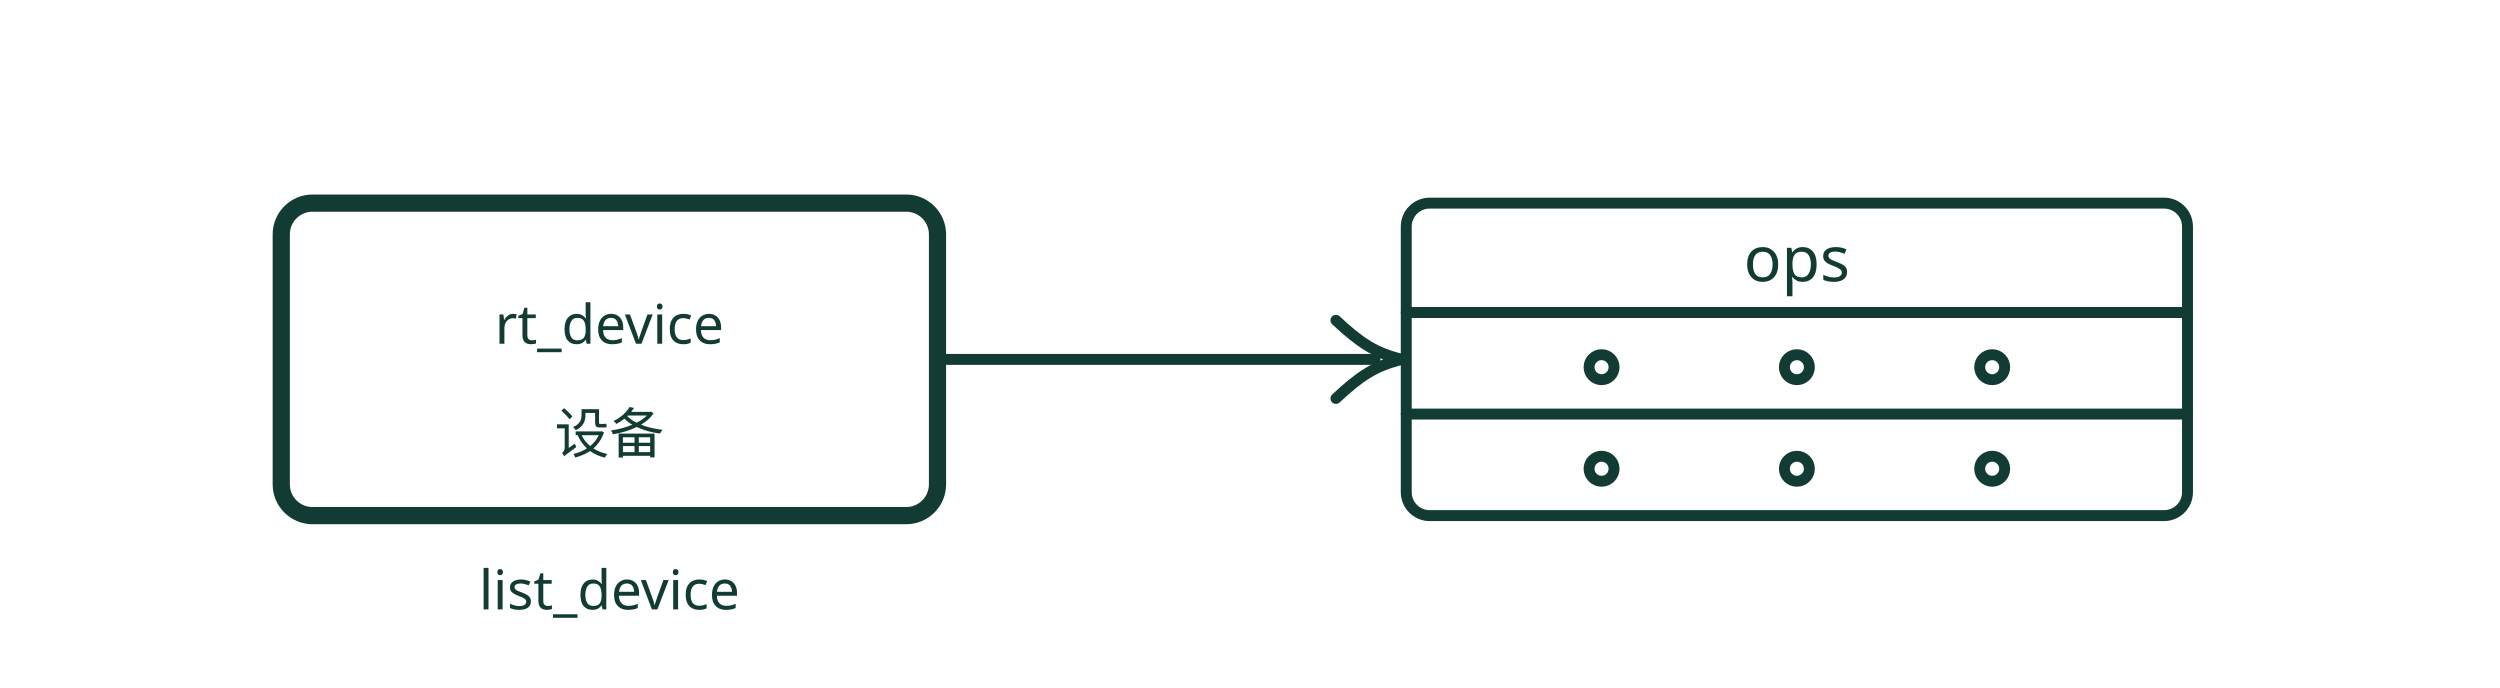
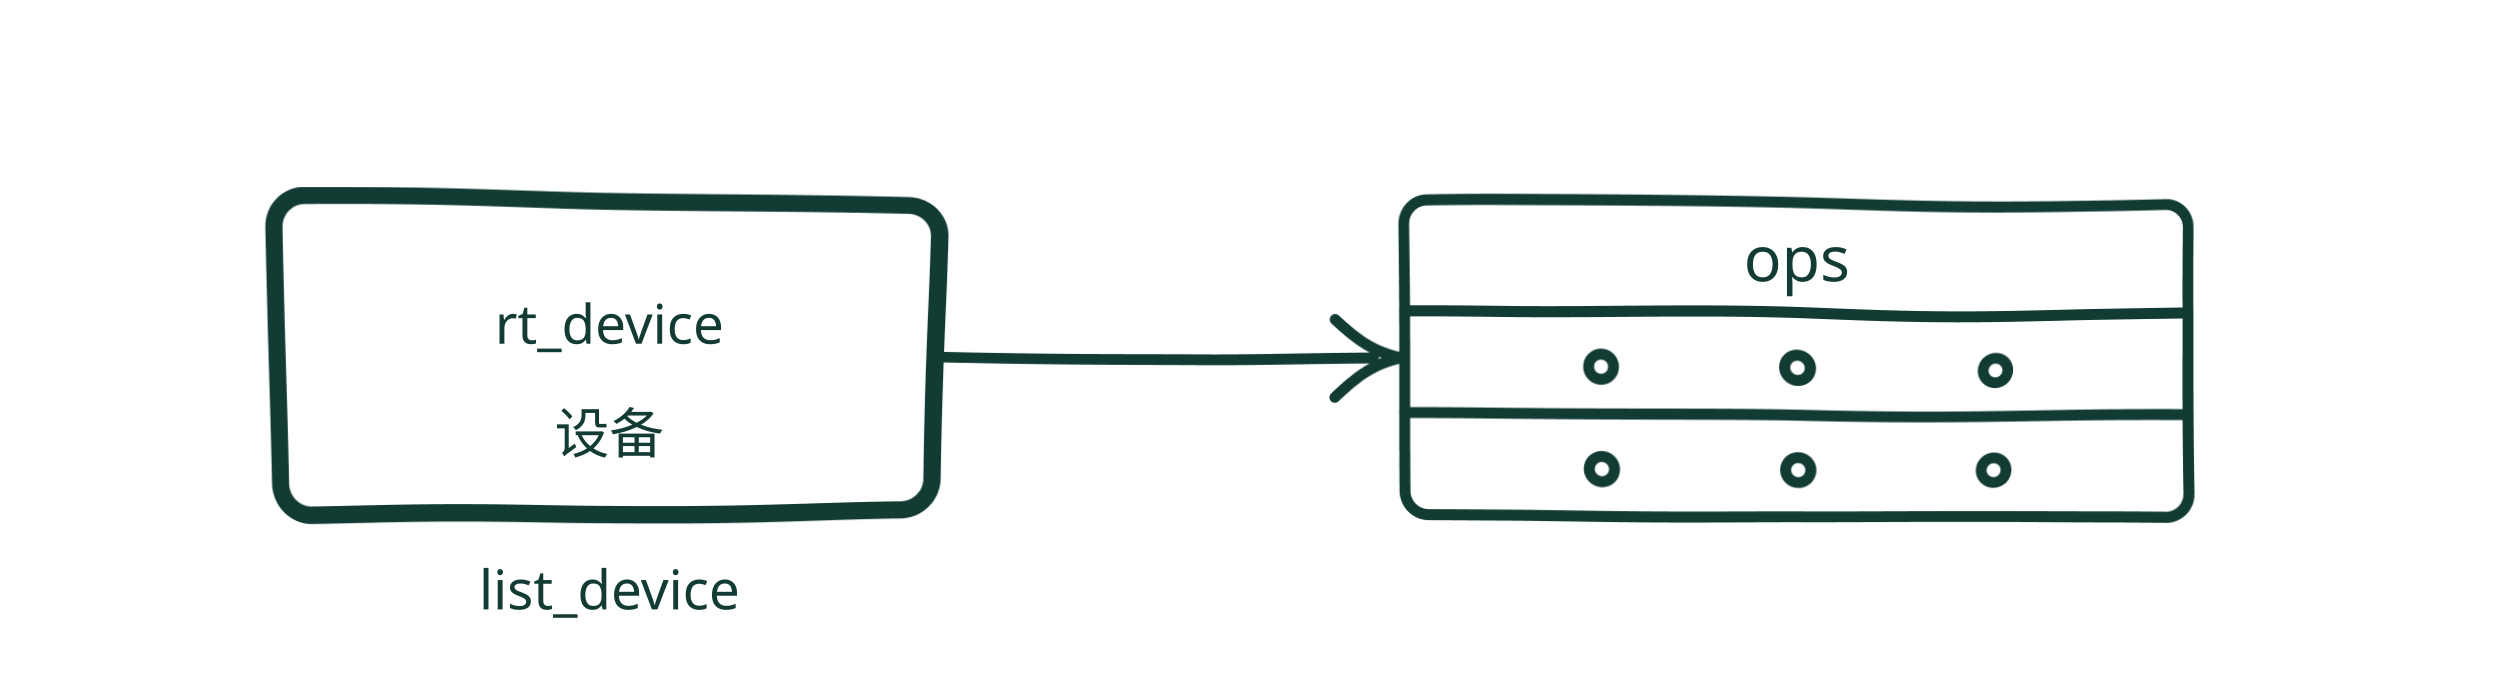
<svg xmlns="http://www.w3.org/2000/svg" viewBox="0 0 320 88" role="img" aria-label="ops 表与按名取柄把驱动做成可插拔商品" fill="none" stroke="var(--cover-ink, #123b33)" stroke-linecap="round" stroke-linejoin="round">
-   <rect x="36" y="26" width="84" height="40" rx="4" stroke-width="2.2" />
+   <defs>
+     <filter id="hw-rtos-rtthread-04-device" x="-5%" y="-5%" width="110%" height="110%">
+       <feTurbulence type="fractalNoise" baseFrequency="0.013" numOctaves="2" seed="47" result="n" />
+       <feDisplacementMap in="SourceGraphic" in2="n" scale="3.2" />
+     </filter>
+   </defs>
+   <g filter="url(#hw-rtos-rtthread-04-device)">
+     <rect x="36" y="26" width="84" height="40" rx="4" stroke-width="2.2" />
+     <path d="M120 46 C 140 46, 156 46, 176 46" stroke-width="1.4" />
+     <path d="M-7 -5 C -4 -2.2, -2 -0.8, 1.5 0 C -2 0.8, -4 2.2, -7 5" stroke-width="1.4" transform="translate(178 46) rotate(0)" />
+     <rect x="180" y="26" width="100" height="40" rx="3" stroke-width="1.4" />
+     <path d="M180 40 L 280 40" stroke-width="1.4" />
+     <path d="M180 53 L 280 53" stroke-width="1.4" />
+     <circle cx="205" cy="47" r="1.6" stroke-width="1.4" />
+     <circle cx="230" cy="47" r="1.6" stroke-width="1.4" />
+     <circle cx="255" cy="47" r="1.6" stroke-width="1.4" />
+     <circle cx="205" cy="60" r="1.6" stroke-width="1.4" />
+     <circle cx="230" cy="60" r="1.6" stroke-width="1.4" />
+     <circle cx="255" cy="60" r="1.6" stroke-width="1.4" />
+   </g>
  <text x="78" y="44" font-size="7" font-family="sans-serif" fill="var(--cover-ink, #123b33)" stroke="none" text-anchor="middle">rt_device</text>
  <text x="78" y="58" font-size="7" font-family="sans-serif" fill="var(--cover-ink, #123b33)" stroke="none" text-anchor="middle">设备</text>
-   <path d="M120 46 C 140 46, 156 46, 176 46" stroke-width="1.4" />
-   <path d="M-7 -5 C -4 -2.2, -2 -0.8, 1.5 0 C -2 0.8, -4 2.2, -7 5" stroke-width="1.4" transform="translate(178 46) rotate(0)" />
-   <rect x="180" y="26" width="100" height="40" rx="3" stroke-width="1.4" />
-   <path d="M180 40 L 280 40" stroke-width="1.4" />
-   <path d="M180 53 L 280 53" stroke-width="1.4" />
  <text x="230" y="36" font-size="8" font-family="sans-serif" fill="var(--cover-ink, #123b33)" stroke="none" text-anchor="middle">ops</text>
-   <circle cx="205" cy="47" r="1.6" stroke-width="1.4" />
-   <circle cx="230" cy="47" r="1.6" stroke-width="1.4" />
-   <circle cx="255" cy="47" r="1.6" stroke-width="1.4" />
-   <circle cx="205" cy="60" r="1.6" stroke-width="1.4" />
-   <circle cx="230" cy="60" r="1.6" stroke-width="1.4" />
-   <circle cx="255" cy="60" r="1.6" stroke-width="1.4" />
  <text x="78" y="78" font-size="7" font-family="sans-serif" fill="var(--cover-ink, #123b33)" stroke="none" text-anchor="middle">list_device</text>
</svg>
